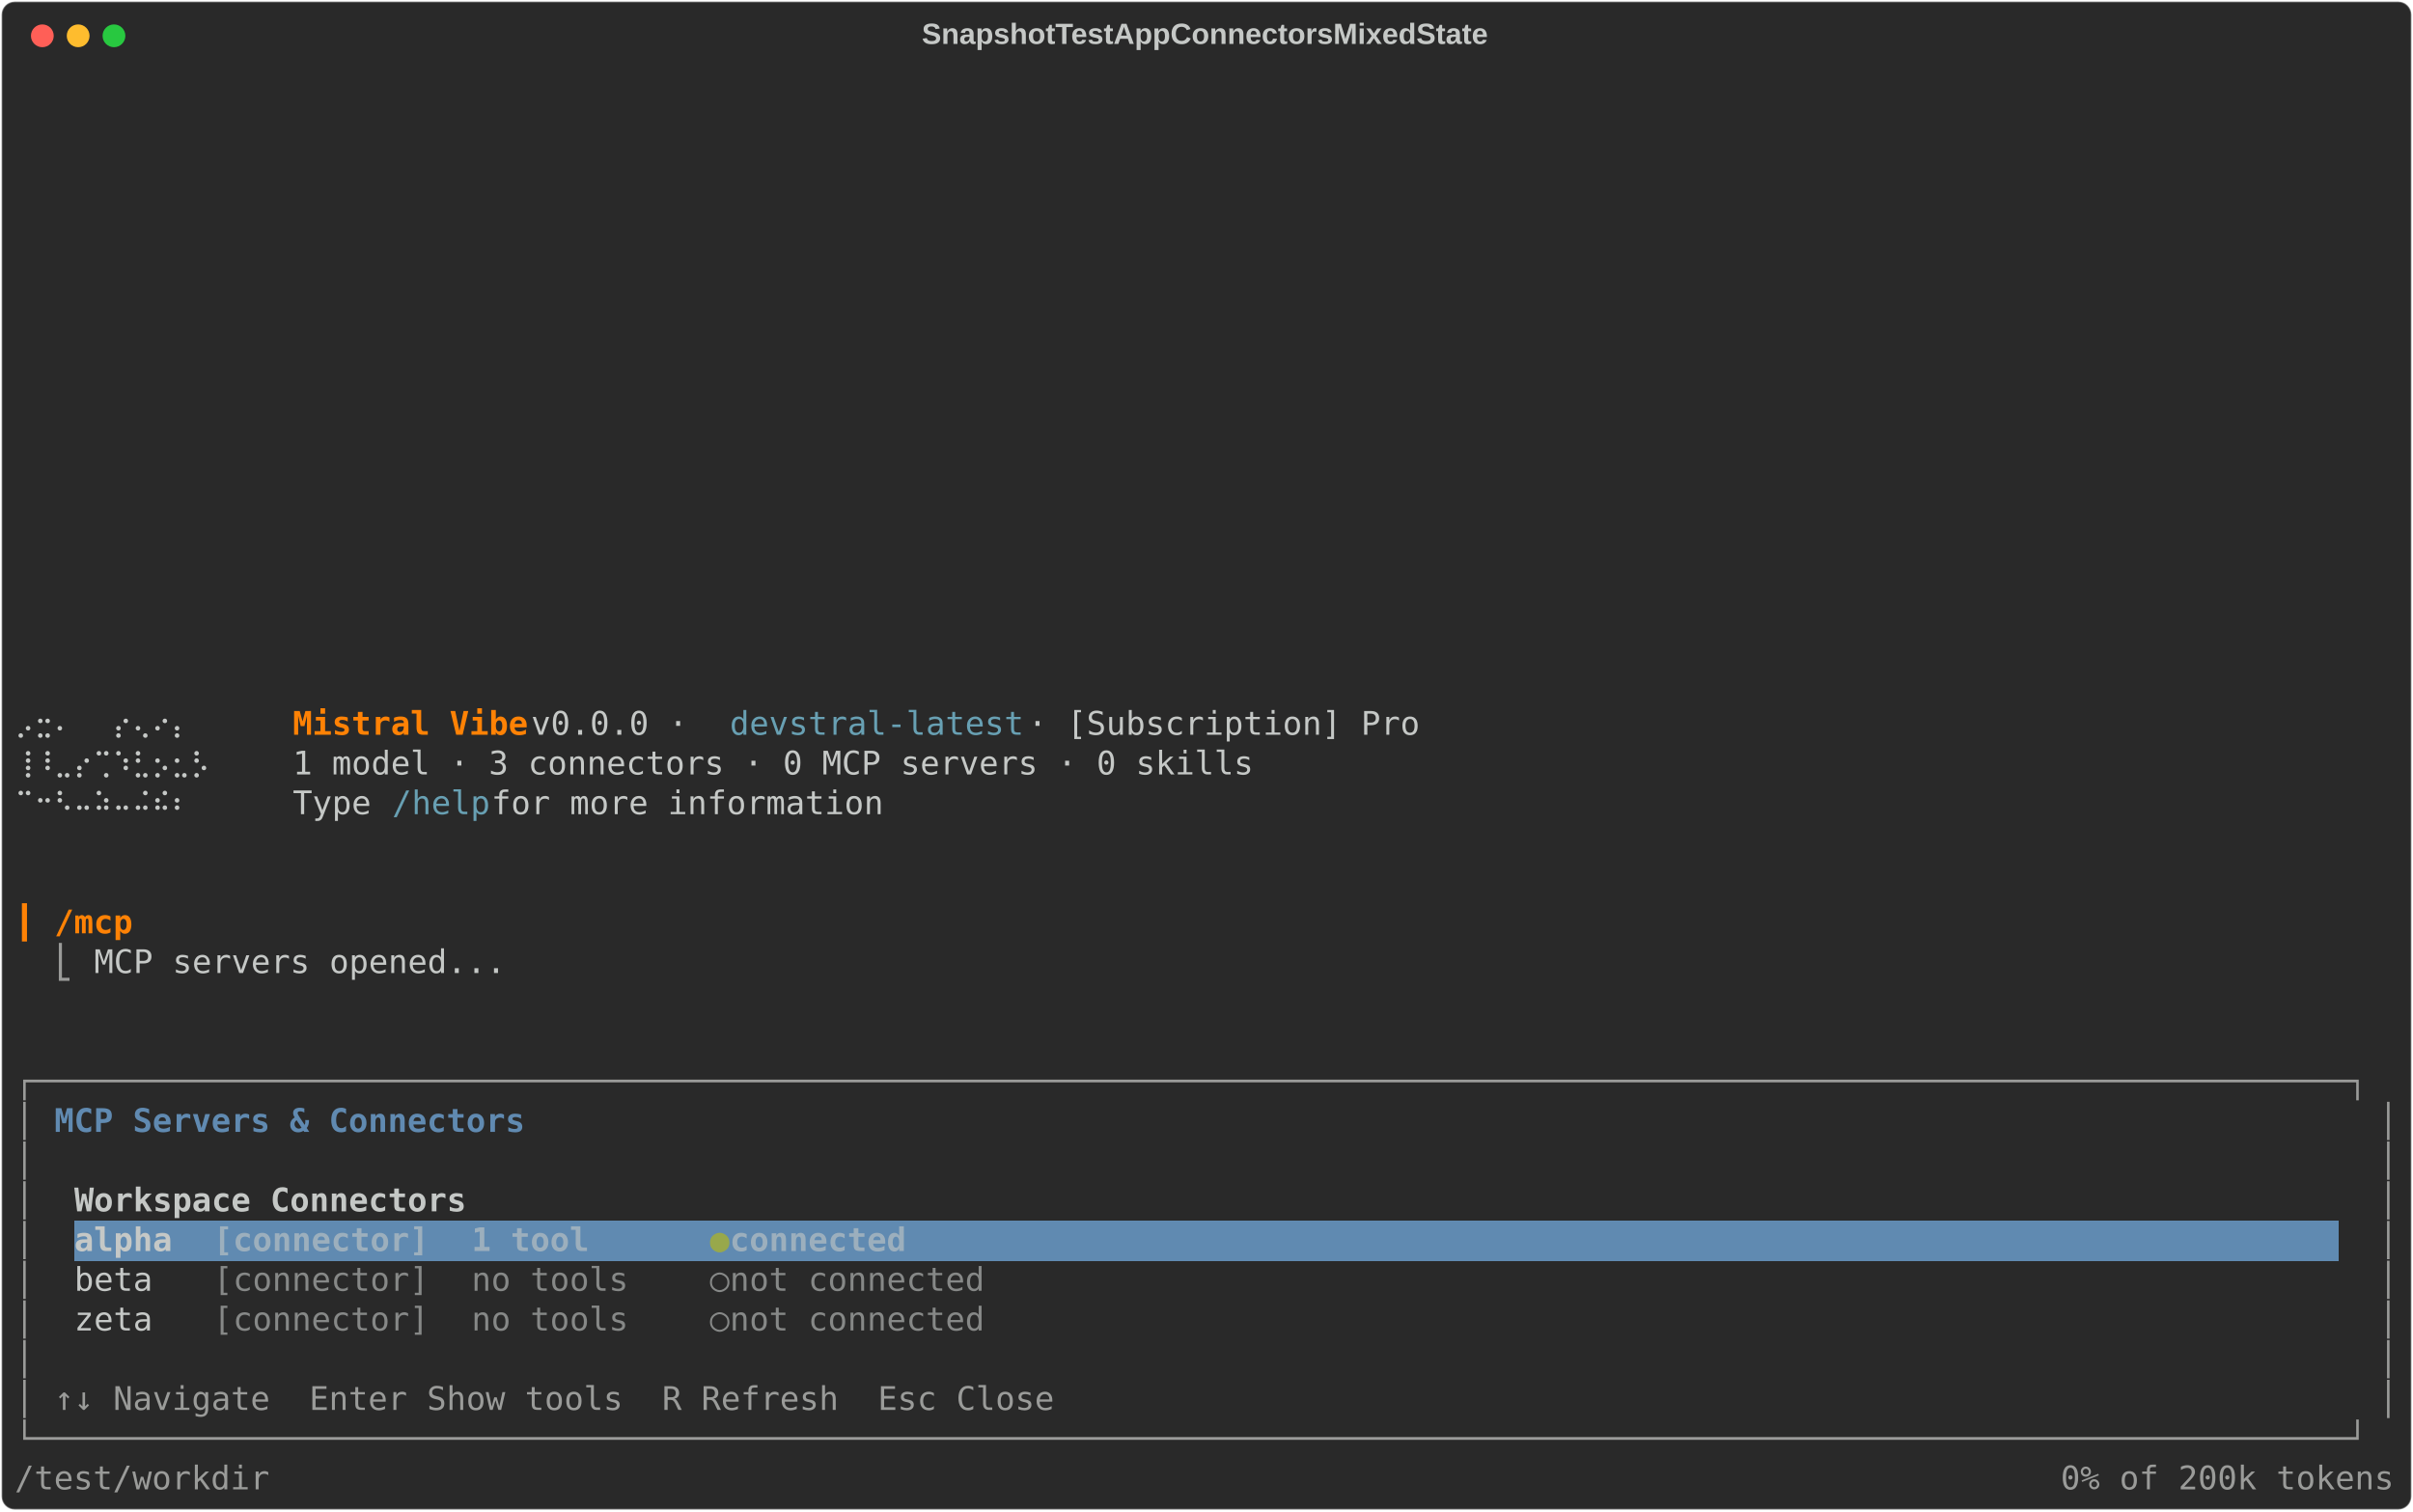
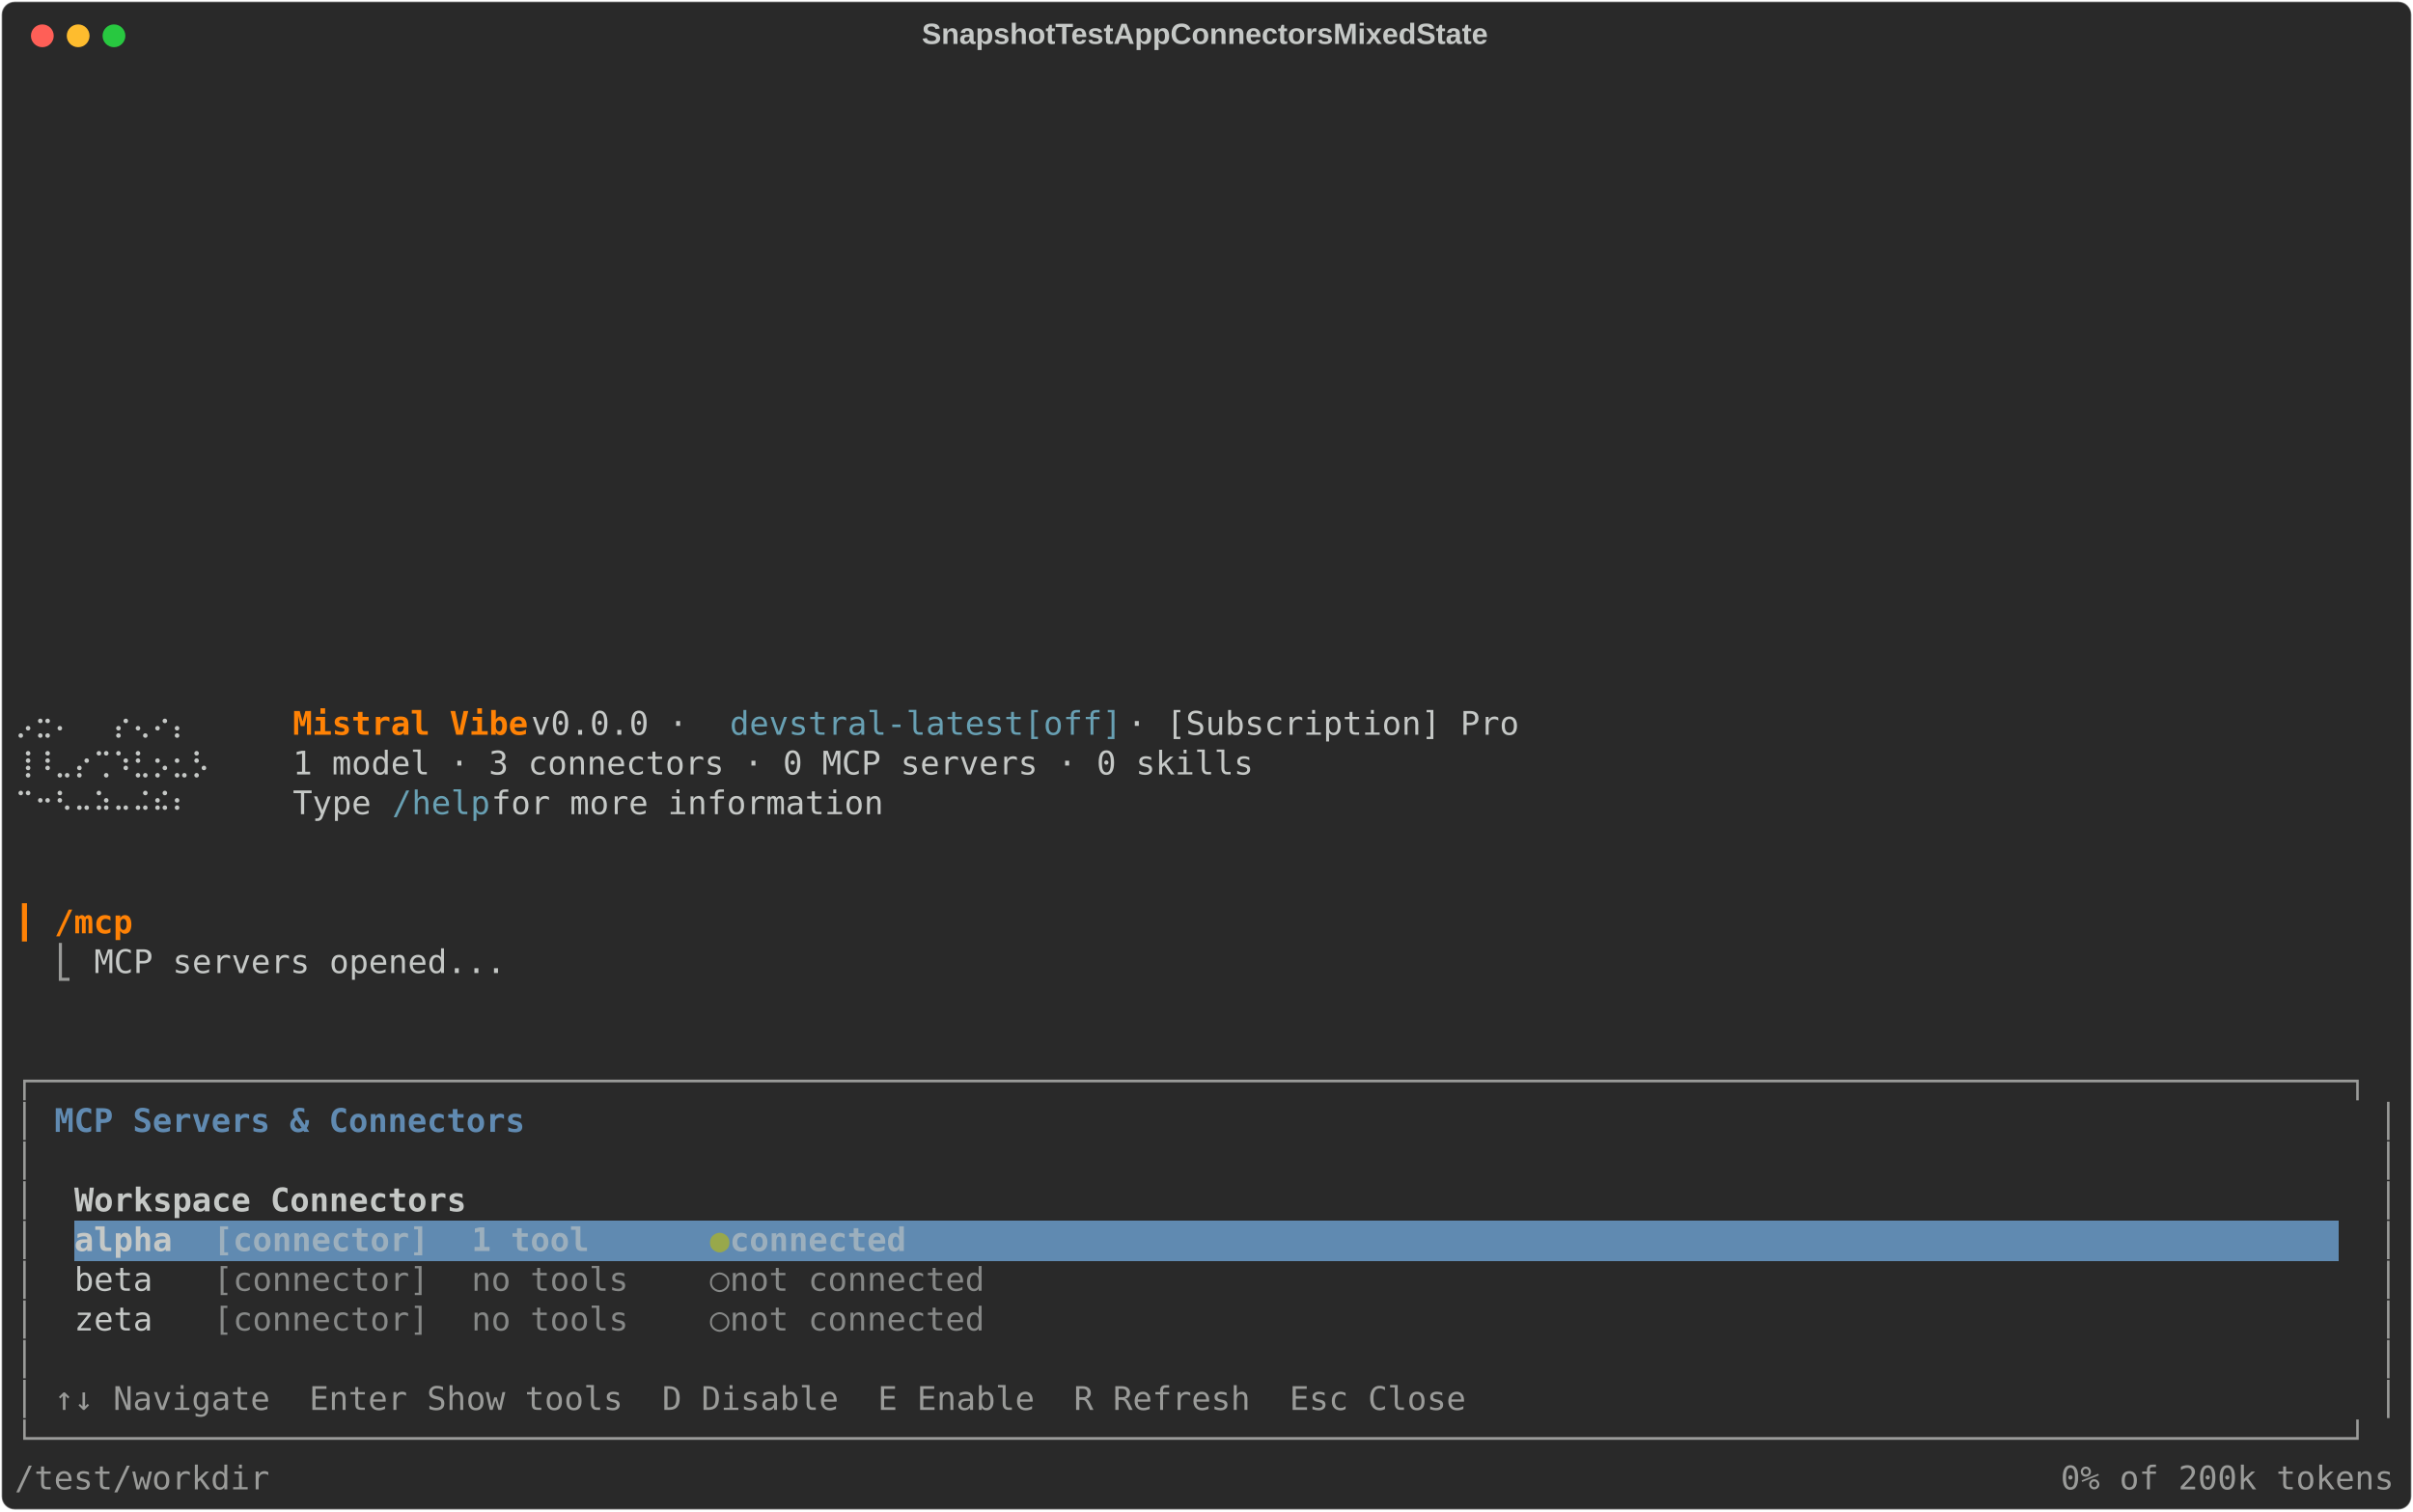
<svg xmlns="http://www.w3.org/2000/svg" class="rich-terminal" viewBox="0 0 1482 928.4">
  <style>

    @font-face {
        font-family: "Fira Code";
        src: local("FiraCode-Regular"),
                url("https://cdnjs.cloudflare.com/ajax/libs/firacode/6.2.0/woff2/FiraCode-Regular.woff2") format("woff2"),
                url("https://cdnjs.cloudflare.com/ajax/libs/firacode/6.2.0/woff/FiraCode-Regular.woff") format("woff");
        font-style: normal;
        font-weight: 400;
    }
    @font-face {
        font-family: "Fira Code";
        src: local("FiraCode-Bold"),
                url("https://cdnjs.cloudflare.com/ajax/libs/firacode/6.2.0/woff2/FiraCode-Bold.woff2") format("woff2"),
                url("https://cdnjs.cloudflare.com/ajax/libs/firacode/6.2.0/woff/FiraCode-Bold.woff") format("woff");
        font-style: bold;
        font-weight: 700;
    }

    .terminal-matrix {
        font-family: Fira Code, monospace;
        font-size: 20px;
        line-height: 24.4px;
        font-variant-east-asian: full-width;
    }

    .terminal-title {
        font-size: 18px;
        font-weight: bold;
        font-family: arial;
    }

    .terminal-r1 { fill: #c5c8c6 }
.terminal-r2 { fill: #ff8205;font-weight: bold }
.terminal-r3 { fill: #68a0b3 }
.terminal-r4 { fill: #ff8205 }
.terminal-r5 { fill: #9a9b99 }
.terminal-r6 { fill: #608ab1;font-weight: bold }
.terminal-r7 { fill: #c5c8c6;font-weight: bold }
.terminal-r8 { fill: #9cafbd;font-weight: bold }
.terminal-r9 { fill: #98a84b;font-weight: bold }
.terminal-r10 { fill: #868887 }
    </style>
  <defs>
    <clipPath id="terminal-clip-terminal">
      <rect x="0" y="0" width="1463.0" height="877.4" />
    </clipPath>
    <clipPath id="terminal-line-0">
      <rect x="0" y="1.5" width="1464" height="24.65" />
    </clipPath>
    <clipPath id="terminal-line-1">
      <rect x="0" y="25.9" width="1464" height="24.65" />
    </clipPath>
    <clipPath id="terminal-line-2">
      <rect x="0" y="50.3" width="1464" height="24.65" />
    </clipPath>
    <clipPath id="terminal-line-3">
      <rect x="0" y="74.7" width="1464" height="24.65" />
    </clipPath>
    <clipPath id="terminal-line-4">
      <rect x="0" y="99.1" width="1464" height="24.65" />
    </clipPath>
    <clipPath id="terminal-line-5">
      <rect x="0" y="123.5" width="1464" height="24.65" />
    </clipPath>
    <clipPath id="terminal-line-6">
      <rect x="0" y="147.9" width="1464" height="24.65" />
    </clipPath>
    <clipPath id="terminal-line-7">
      <rect x="0" y="172.3" width="1464" height="24.65" />
    </clipPath>
    <clipPath id="terminal-line-8">
      <rect x="0" y="196.7" width="1464" height="24.65" />
    </clipPath>
    <clipPath id="terminal-line-9">
      <rect x="0" y="221.1" width="1464" height="24.65" />
    </clipPath>
    <clipPath id="terminal-line-10">
      <rect x="0" y="245.5" width="1464" height="24.65" />
    </clipPath>
    <clipPath id="terminal-line-11">
      <rect x="0" y="269.9" width="1464" height="24.65" />
    </clipPath>
    <clipPath id="terminal-line-12">
      <rect x="0" y="294.3" width="1464" height="24.65" />
    </clipPath>
    <clipPath id="terminal-line-13">
      <rect x="0" y="318.7" width="1464" height="24.65" />
    </clipPath>
    <clipPath id="terminal-line-14">
      <rect x="0" y="343.1" width="1464" height="24.65" />
    </clipPath>
    <clipPath id="terminal-line-15">
      <rect x="0" y="367.5" width="1464" height="24.65" />
    </clipPath>
    <clipPath id="terminal-line-16">
      <rect x="0" y="391.9" width="1464" height="24.65" />
    </clipPath>
    <clipPath id="terminal-line-17">
      <rect x="0" y="416.3" width="1464" height="24.65" />
    </clipPath>
    <clipPath id="terminal-line-18">
      <rect x="0" y="440.7" width="1464" height="24.65" />
    </clipPath>
    <clipPath id="terminal-line-19">
      <rect x="0" y="465.1" width="1464" height="24.65" />
    </clipPath>
    <clipPath id="terminal-line-20">
      <rect x="0" y="489.5" width="1464" height="24.65" />
    </clipPath>
    <clipPath id="terminal-line-21">
      <rect x="0" y="513.9" width="1464" height="24.65" />
    </clipPath>
    <clipPath id="terminal-line-22">
      <rect x="0" y="538.3" width="1464" height="24.65" />
    </clipPath>
    <clipPath id="terminal-line-23">
      <rect x="0" y="562.7" width="1464" height="24.65" />
    </clipPath>
    <clipPath id="terminal-line-24">
      <rect x="0" y="587.1" width="1464" height="24.65" />
    </clipPath>
    <clipPath id="terminal-line-25">
      <rect x="0" y="611.5" width="1464" height="24.65" />
    </clipPath>
    <clipPath id="terminal-line-26">
      <rect x="0" y="635.9" width="1464" height="24.65" />
    </clipPath>
    <clipPath id="terminal-line-27">
      <rect x="0" y="660.3" width="1464" height="24.65" />
    </clipPath>
    <clipPath id="terminal-line-28">
      <rect x="0" y="684.7" width="1464" height="24.65" />
    </clipPath>
    <clipPath id="terminal-line-29">
      <rect x="0" y="709.1" width="1464" height="24.65" />
    </clipPath>
    <clipPath id="terminal-line-30">
      <rect x="0" y="733.5" width="1464" height="24.65" />
    </clipPath>
    <clipPath id="terminal-line-31">
      <rect x="0" y="757.9" width="1464" height="24.65" />
    </clipPath>
    <clipPath id="terminal-line-32">
      <rect x="0" y="782.3" width="1464" height="24.65" />
    </clipPath>
    <clipPath id="terminal-line-33">
      <rect x="0" y="806.7" width="1464" height="24.65" />
    </clipPath>
    <clipPath id="terminal-line-34">
      <rect x="0" y="831.1" width="1464" height="24.65" />
    </clipPath>
  </defs>
  <rect fill="#292929" stroke="rgba(255,255,255,0.35)" stroke-width="1" x="1" y="1" width="1480" height="926.4" rx="8" />
  <text class="terminal-title" fill="#c5c8c6" text-anchor="middle" x="740" y="27">SnapshotTestAppConnectorsMixedState</text>
  <g transform="translate(26,22)">
    <circle cx="0" cy="0" r="7" fill="#ff5f57" />
    <circle cx="22" cy="0" r="7" fill="#febc2e" />
    <circle cx="44" cy="0" r="7" fill="#28c840" />
  </g>
  <g transform="translate(9, 41)" clip-path="url(#terminal-clip-terminal)">
    <rect fill="#608ab1" x="36.6" y="709.1" width="85.4" height="24.65" shape-rendering="crispEdges" />
    <rect fill="#608ab1" x="122" y="709.1" width="158.6" height="24.65" shape-rendering="crispEdges" />
    <rect fill="#608ab1" x="280.6" y="709.1" width="122" height="24.65" shape-rendering="crispEdges" />
    <rect fill="#608ab1" x="402.6" y="709.1" width="24.4" height="24.65" shape-rendering="crispEdges" />
    <rect fill="#608ab1" x="427" y="709.1" width="12.2" height="24.65" shape-rendering="crispEdges" />
    <rect fill="#608ab1" x="439.2" y="709.1" width="122" height="24.65" shape-rendering="crispEdges" />
    <rect fill="#608ab1" x="561.2" y="709.1" width="866.2" height="24.65" shape-rendering="crispEdges" />
    <g class="terminal-matrix">
      <text class="terminal-r1" x="1464" y="20" textLength="12.2" clip-path="url(#terminal-line-0)">
</text>
      <text class="terminal-r1" x="1464" y="44.4" textLength="12.2" clip-path="url(#terminal-line-1)">
</text>
      <text class="terminal-r1" x="1464" y="68.8" textLength="12.2" clip-path="url(#terminal-line-2)">
</text>
      <text class="terminal-r1" x="1464" y="93.2" textLength="12.2" clip-path="url(#terminal-line-3)">
</text>
      <text class="terminal-r1" x="1464" y="117.6" textLength="12.2" clip-path="url(#terminal-line-4)">
</text>
      <text class="terminal-r1" x="1464" y="142" textLength="12.2" clip-path="url(#terminal-line-5)">
</text>
      <text class="terminal-r1" x="1464" y="166.4" textLength="12.2" clip-path="url(#terminal-line-6)">
</text>
      <text class="terminal-r1" x="1464" y="190.8" textLength="12.2" clip-path="url(#terminal-line-7)">
</text>
      <text class="terminal-r1" x="1464" y="215.2" textLength="12.2" clip-path="url(#terminal-line-8)">
</text>
      <text class="terminal-r1" x="1464" y="239.6" textLength="12.2" clip-path="url(#terminal-line-9)">
</text>
      <text class="terminal-r1" x="1464" y="264" textLength="12.2" clip-path="url(#terminal-line-10)">
</text>
      <text class="terminal-r1" x="1464" y="288.4" textLength="12.2" clip-path="url(#terminal-line-11)">
</text>
      <text class="terminal-r1" x="1464" y="312.8" textLength="12.2" clip-path="url(#terminal-line-12)">
</text>
      <text class="terminal-r1" x="1464" y="337.2" textLength="12.2" clip-path="url(#terminal-line-13)">
</text>
      <text class="terminal-r1" x="1464" y="361.6" textLength="12.2" clip-path="url(#terminal-line-14)">
</text>
      <text class="terminal-r1" x="1464" y="386" textLength="12.2" clip-path="url(#terminal-line-15)">
</text>
      <text class="terminal-r1" x="0" y="410.4" textLength="134.2" clip-path="url(#terminal-line-16)">  ⡠⣒⠄  ⡔⢄⠔⡄</text>
      <text class="terminal-r2" x="170.8" y="410.4" textLength="146.4" clip-path="url(#terminal-line-16)">Mistral Vibe</text>
      <text class="terminal-r1" x="317.2" y="410.4" textLength="122" clip-path="url(#terminal-line-16)"> v0.0.0 · </text>
-       <text class="terminal-r3" x="439.2" y="410.4" textLength="183" clip-path="url(#terminal-line-16)">devstral-latest</text>
-       <text class="terminal-r1" x="622.2" y="410.4" textLength="256.2" clip-path="url(#terminal-line-16)"> · [Subscription] Pro</text>
+       <text class="terminal-r3" x="439.2" y="410.4" textLength="244" clip-path="url(#terminal-line-16)">devstral-latest[off]</text>
+       <text class="terminal-r1" x="683.2" y="410.4" textLength="256.2" clip-path="url(#terminal-line-16)"> · [Subscription] Pro</text>
      <text class="terminal-r1" x="1464" y="410.4" textLength="12.2" clip-path="url(#terminal-line-16)">
</text>
      <text class="terminal-r1" x="0" y="434.8" textLength="134.2" clip-path="url(#terminal-line-17)"> ⢸⠸⣀⡔⢉⠱⣃⡢⣂⡣</text>
      <text class="terminal-r1" x="170.8" y="434.8" textLength="597.8" clip-path="url(#terminal-line-17)">1 model · 3 connectors · 0 MCP servers · 0 skills</text>
      <text class="terminal-r1" x="1464" y="434.8" textLength="12.2" clip-path="url(#terminal-line-17)">
</text>
      <text class="terminal-r1" x="0" y="459.2" textLength="134.2" clip-path="url(#terminal-line-18)">  ⠉⠒⠣⠤⠵⠤⠬⠮⠆</text>
      <text class="terminal-r1" x="170.8" y="459.2" textLength="61" clip-path="url(#terminal-line-18)">Type </text>
      <text class="terminal-r3" x="231.8" y="459.2" textLength="61" clip-path="url(#terminal-line-18)">/help</text>
      <text class="terminal-r1" x="292.8" y="459.2" textLength="256.2" clip-path="url(#terminal-line-18)"> for more information</text>
      <text class="terminal-r1" x="1464" y="459.2" textLength="12.2" clip-path="url(#terminal-line-18)">
</text>
      <text class="terminal-r1" x="1464" y="483.6" textLength="12.2" clip-path="url(#terminal-line-19)">
</text>
      <text class="terminal-r1" x="1464" y="508" textLength="12.2" clip-path="url(#terminal-line-20)">
</text>
      <text class="terminal-r4" x="0" y="532.4" textLength="12.2" clip-path="url(#terminal-line-21)">┃</text>
      <text class="terminal-r2" x="24.4" y="532.4" textLength="48.8" clip-path="url(#terminal-line-21)">/mcp</text>
      <text class="terminal-r1" x="1464" y="532.4" textLength="12.2" clip-path="url(#terminal-line-21)">
</text>
      <text class="terminal-r5" x="24.4" y="556.8" textLength="12.2" clip-path="url(#terminal-line-22)">⎣</text>
      <text class="terminal-r1" x="48.8" y="556.8" textLength="256.2" clip-path="url(#terminal-line-22)">MCP servers opened...</text>
      <text class="terminal-r1" x="1464" y="556.8" textLength="12.2" clip-path="url(#terminal-line-22)">
</text>
      <text class="terminal-r1" x="1464" y="581.2" textLength="12.2" clip-path="url(#terminal-line-23)">
</text>
      <text class="terminal-r1" x="1464" y="605.6" textLength="12.2" clip-path="url(#terminal-line-24)">
</text>
      <text class="terminal-r5" x="0" y="630" textLength="1464" clip-path="url(#terminal-line-25)">┌──────────────────────────────────────────────────────────────────────────────────────────────────────────────────────┐</text>
      <text class="terminal-r1" x="1464" y="630" textLength="12.2" clip-path="url(#terminal-line-25)">
</text>
      <text class="terminal-r5" x="0" y="654.4" textLength="12.2" clip-path="url(#terminal-line-26)">│</text>
      <text class="terminal-r6" x="24.4" y="654.4" textLength="292.8" clip-path="url(#terminal-line-26)">MCP Servers &amp; Connectors</text>
      <text class="terminal-r5" x="1451.8" y="654.4" textLength="12.2" clip-path="url(#terminal-line-26)">│</text>
      <text class="terminal-r1" x="1464" y="654.4" textLength="12.2" clip-path="url(#terminal-line-26)">
</text>
      <text class="terminal-r5" x="0" y="678.8" textLength="12.2" clip-path="url(#terminal-line-27)">│</text>
      <text class="terminal-r5" x="1451.8" y="678.8" textLength="12.2" clip-path="url(#terminal-line-27)">│</text>
      <text class="terminal-r1" x="1464" y="678.8" textLength="12.2" clip-path="url(#terminal-line-27)">
</text>
      <text class="terminal-r5" x="0" y="703.2" textLength="12.2" clip-path="url(#terminal-line-28)">│</text>
      <text class="terminal-r7" x="36.6" y="703.2" textLength="244" clip-path="url(#terminal-line-28)">Workspace Connectors</text>
      <text class="terminal-r5" x="1451.8" y="703.2" textLength="12.2" clip-path="url(#terminal-line-28)">│</text>
      <text class="terminal-r1" x="1464" y="703.2" textLength="12.2" clip-path="url(#terminal-line-28)">
</text>
      <text class="terminal-r5" x="0" y="727.6" textLength="12.2" clip-path="url(#terminal-line-29)">│</text>
      <text class="terminal-r7" x="36.6" y="727.6" textLength="85.4" clip-path="url(#terminal-line-29)">  alpha</text>
      <text class="terminal-r8" x="122" y="727.6" textLength="158.6" clip-path="url(#terminal-line-29)">  [connector]</text>
      <text class="terminal-r8" x="280.6" y="727.6" textLength="122" clip-path="url(#terminal-line-29)">  1 tool  </text>
      <text class="terminal-r9" x="427" y="727.6" textLength="12.2" clip-path="url(#terminal-line-29)">●</text>
      <text class="terminal-r8" x="439.2" y="727.6" textLength="122" clip-path="url(#terminal-line-29)"> connected</text>
      <text class="terminal-r5" x="1451.8" y="727.6" textLength="12.2" clip-path="url(#terminal-line-29)">│</text>
      <text class="terminal-r1" x="1464" y="727.6" textLength="12.2" clip-path="url(#terminal-line-29)">
</text>
      <text class="terminal-r5" x="0" y="752" textLength="12.2" clip-path="url(#terminal-line-30)">│</text>
      <text class="terminal-r1" x="36.6" y="752" textLength="85.4" clip-path="url(#terminal-line-30)">  beta </text>
      <text class="terminal-r10" x="122" y="752" textLength="158.6" clip-path="url(#terminal-line-30)">  [connector]</text>
      <text class="terminal-r10" x="280.6" y="752" textLength="122" clip-path="url(#terminal-line-30)">  no tools</text>
      <text class="terminal-r10" x="427" y="752" textLength="12.2" clip-path="url(#terminal-line-30)">○</text>
      <text class="terminal-r10" x="439.2" y="752" textLength="170.8" clip-path="url(#terminal-line-30)"> not connected</text>
      <text class="terminal-r5" x="1451.8" y="752" textLength="12.2" clip-path="url(#terminal-line-30)">│</text>
      <text class="terminal-r1" x="1464" y="752" textLength="12.2" clip-path="url(#terminal-line-30)">
</text>
      <text class="terminal-r5" x="0" y="776.4" textLength="12.2" clip-path="url(#terminal-line-31)">│</text>
      <text class="terminal-r1" x="36.6" y="776.4" textLength="85.4" clip-path="url(#terminal-line-31)">  zeta </text>
      <text class="terminal-r10" x="122" y="776.4" textLength="158.6" clip-path="url(#terminal-line-31)">  [connector]</text>
      <text class="terminal-r10" x="280.6" y="776.4" textLength="122" clip-path="url(#terminal-line-31)">  no tools</text>
      <text class="terminal-r10" x="427" y="776.4" textLength="12.2" clip-path="url(#terminal-line-31)">○</text>
      <text class="terminal-r10" x="439.2" y="776.4" textLength="170.8" clip-path="url(#terminal-line-31)"> not connected</text>
      <text class="terminal-r5" x="1451.8" y="776.4" textLength="12.2" clip-path="url(#terminal-line-31)">│</text>
      <text class="terminal-r1" x="1464" y="776.4" textLength="12.2" clip-path="url(#terminal-line-31)">
</text>
      <text class="terminal-r5" x="0" y="800.8" textLength="12.2" clip-path="url(#terminal-line-32)">│</text>
      <text class="terminal-r5" x="1451.8" y="800.8" textLength="12.2" clip-path="url(#terminal-line-32)">│</text>
      <text class="terminal-r1" x="1464" y="800.8" textLength="12.2" clip-path="url(#terminal-line-32)">
</text>
      <text class="terminal-r5" x="0" y="825.2" textLength="12.2" clip-path="url(#terminal-line-33)">│</text>
-       <text class="terminal-r5" x="24.4" y="825.2" textLength="622.2" clip-path="url(#terminal-line-33)">↑↓ Navigate  Enter Show tools  R Refresh  Esc Close</text>
+       <text class="terminal-r5" x="24.4" y="825.2" textLength="878.4" clip-path="url(#terminal-line-33)">↑↓ Navigate  Enter Show tools  D Disable  E Enable  R Refresh  Esc Close</text>
      <text class="terminal-r5" x="1451.8" y="825.2" textLength="12.2" clip-path="url(#terminal-line-33)">│</text>
      <text class="terminal-r1" x="1464" y="825.2" textLength="12.2" clip-path="url(#terminal-line-33)">
</text>
      <text class="terminal-r5" x="0" y="849.6" textLength="1464" clip-path="url(#terminal-line-34)">└──────────────────────────────────────────────────────────────────────────────────────────────────────────────────────┘</text>
      <text class="terminal-r1" x="1464" y="849.6" textLength="12.2" clip-path="url(#terminal-line-34)">
</text>
      <text class="terminal-r5" x="0" y="874" textLength="158.6" clip-path="url(#terminal-line-35)">/test/workdir</text>
      <text class="terminal-r5" x="1256.6" y="874" textLength="207.4" clip-path="url(#terminal-line-35)">0% of 200k tokens</text>
    </g>
  </g>
</svg>
